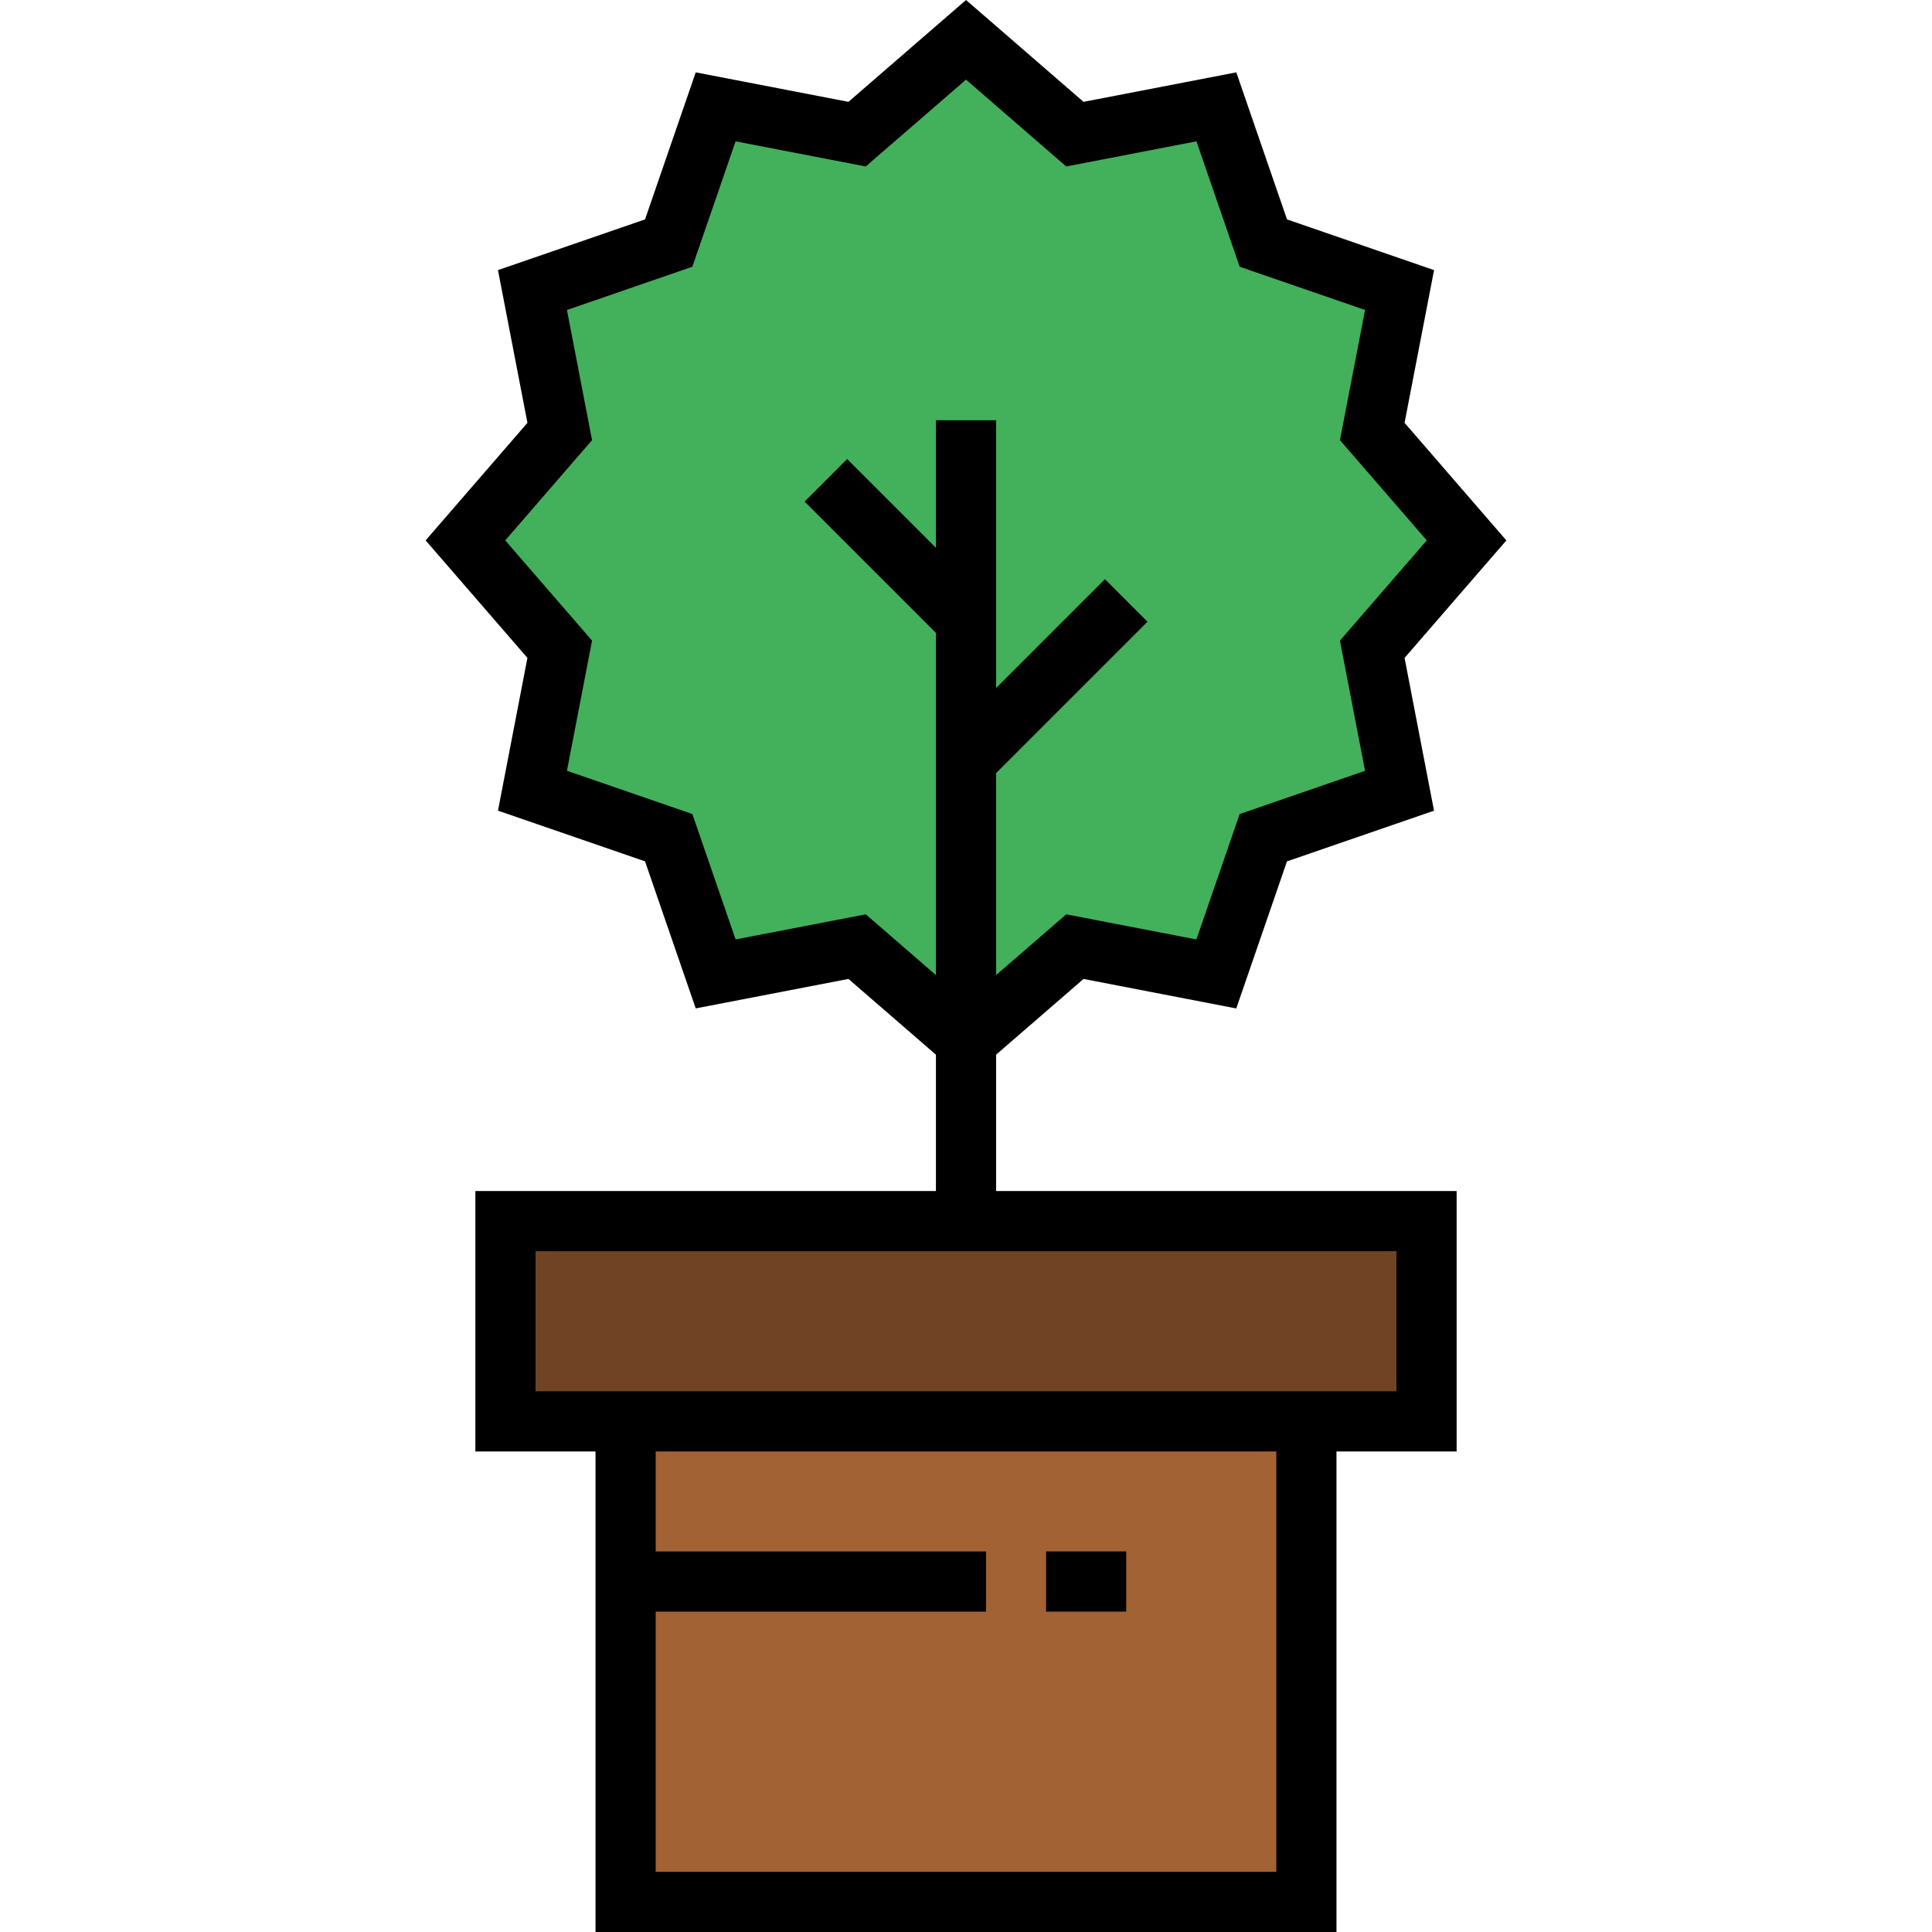
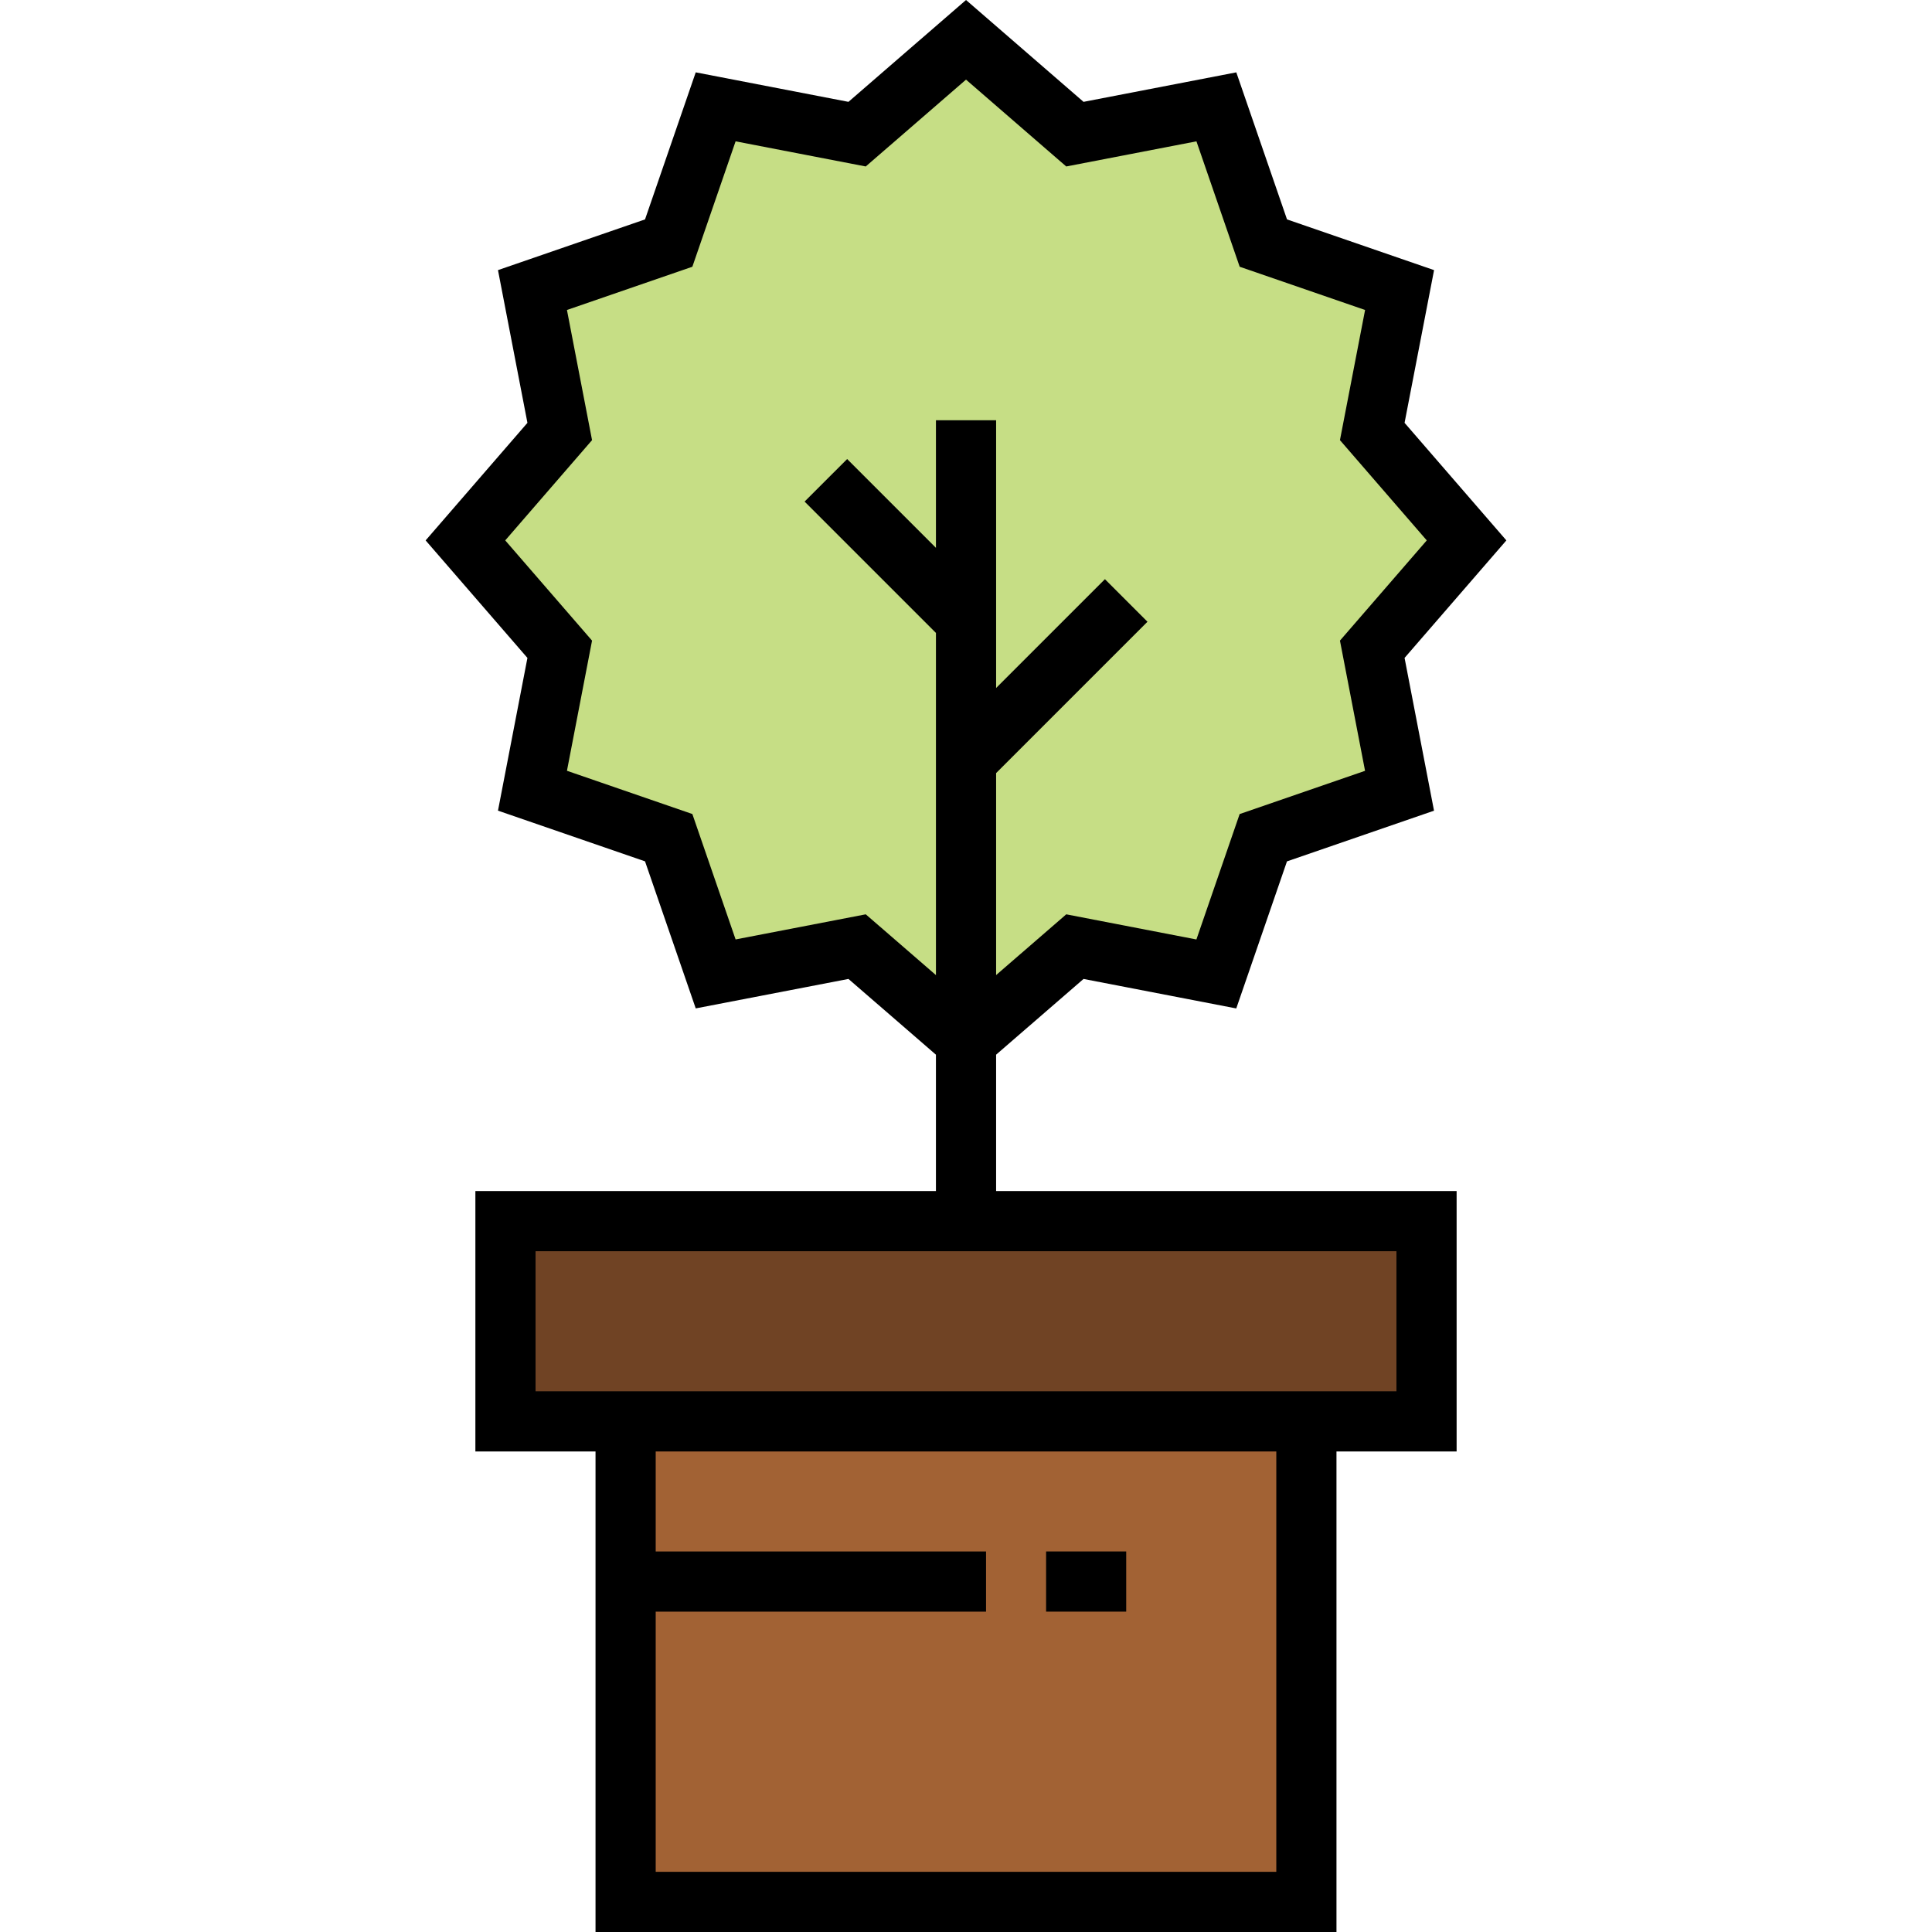
<svg xmlns="http://www.w3.org/2000/svg" version="1.1" id="Layer_1" x="0px" y="0px" viewBox="0 0 512 512" style="enable-background:new 0 0 512 512;" xml:space="preserve">
-   <polygon style="fill:#43B05C;" points="256.005,275.86 227.143,250.867 189.659,258.096 177.211,221.995 141.109,209.546   148.338,172.062 123.345,143.21 148.338,114.348 141.109,76.864 177.211,64.416 189.659,28.314 227.143,35.553 256.005,10.55   284.857,35.553 322.352,28.314 334.8,64.416 370.902,76.864 363.662,114.348 388.655,143.21 363.662,172.062 370.891,209.557   334.789,222.005 322.341,258.107 284.857,250.867 " />
+   <polygon style="fill:#c6de85;" points="256.005,275.86 227.143,250.867 189.659,258.096 177.211,221.995 141.109,209.546  148.338,172.062 123.345,143.21 148.338,114.348 141.109,76.864 177.211,64.416 189.659,28.314 227.143,35.553 256.005,10.55  284.857,35.553 322.352,28.314 334.8,64.416 370.902,76.864 363.662,114.348 388.655,143.21 363.662,172.062 370.891,209.557  334.789,222.005 322.341,258.107 284.857,250.867 " />
  <polygon style="fill:#704324;" points="378.046,323.613 378.046,376.682 346.207,376.682 165.793,376.682 133.954,376.682   133.954,323.613 " />
  <rect x="165.796" y="376.678" style="fill:#A26234;" width="180.414" height="127.345" />
  <path d="M263.978,279.502l23.171-20.072l40.474,7.817l13.438-38.971l38.969-13.437l-7.805-40.484l26.978-31.144l-26.978-31.154  l7.817-40.474l-38.971-13.437l-13.438-38.972l-40.484,7.817L256.006,0L224.85,26.99l-40.473-7.817l-13.438,38.972L131.97,71.583  l7.805,40.474l-26.978,31.155l26.978,31.144l-7.805,40.473l38.969,13.437l13.437,38.969l40.474-7.806l23.182,20.074v36.137H125.981  v69.015h31.839V512h196.36V384.655h31.839V315.64h-122.04V279.502z M229.435,242.306l-34.493,6.653l-11.46-33.235l-33.235-11.46  l6.652-34.494l-23.007-26.56l23.007-26.569l-6.652-34.493l33.235-11.46l11.459-33.234l34.493,6.662l26.569-23.017l26.561,23.018  l34.505-6.662l11.459,33.234l33.233,11.459l-6.661,34.492l23.008,26.57l-23.007,26.56l6.653,34.505l-33.235,11.46l-11.459,33.233  l-34.494-6.662l-18.586,16.101v-53.53l40.113-40.113l-11.275-11.275l-28.837,28.838v-70.952h-15.946v33.809l-23.533-23.533  l-11.275,11.275l34.809,34.808v90.678L229.435,242.306z M338.234,496.054H173.766v-68.951h87.544v-15.946h-87.544v-26.502h164.468  V496.054z M370.073,368.709H141.927v-37.122h228.145V368.709z" />
  <rect x="277.227" y="411.153" width="21.23" height="15.946" />
  <g>
</g>
  <g>
</g>
  <g>
</g>
  <g>
</g>
  <g>
</g>
  <g>
</g>
  <g>
</g>
  <g>
</g>
  <g>
</g>
  <g>
</g>
  <g>
</g>
  <g>
</g>
  <g>
</g>
  <g>
</g>
  <g>
</g>
</svg>
